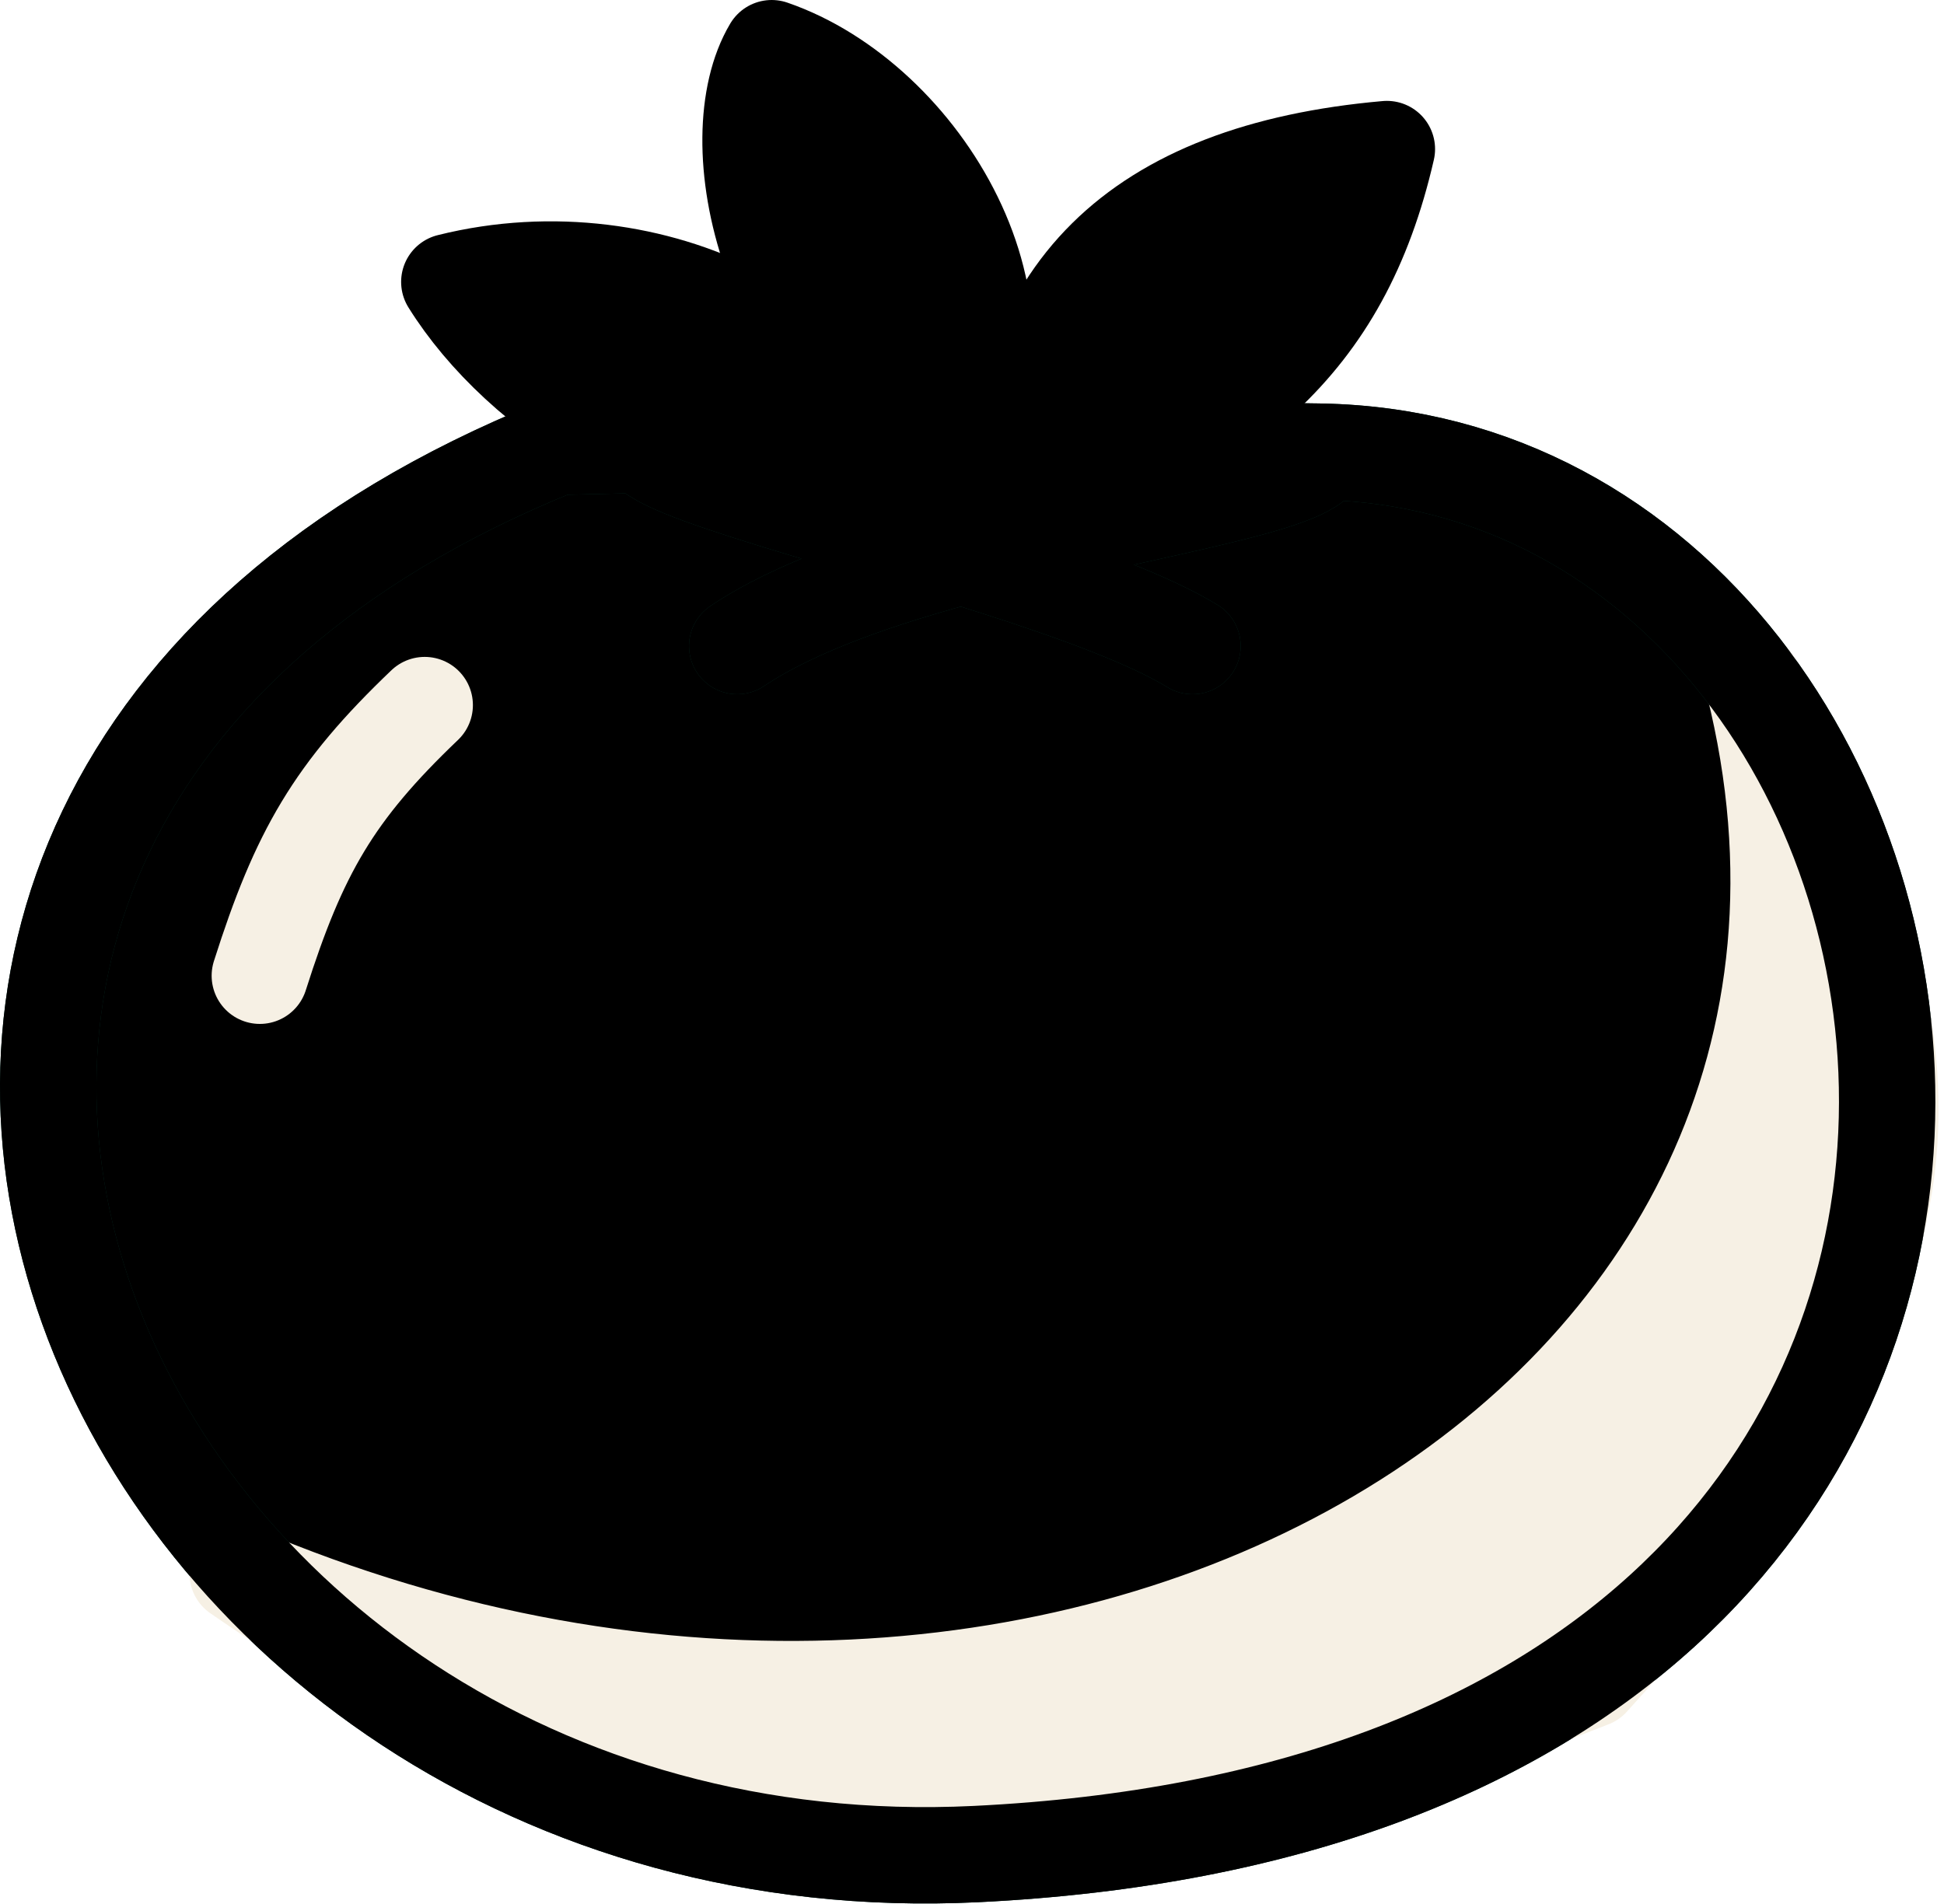
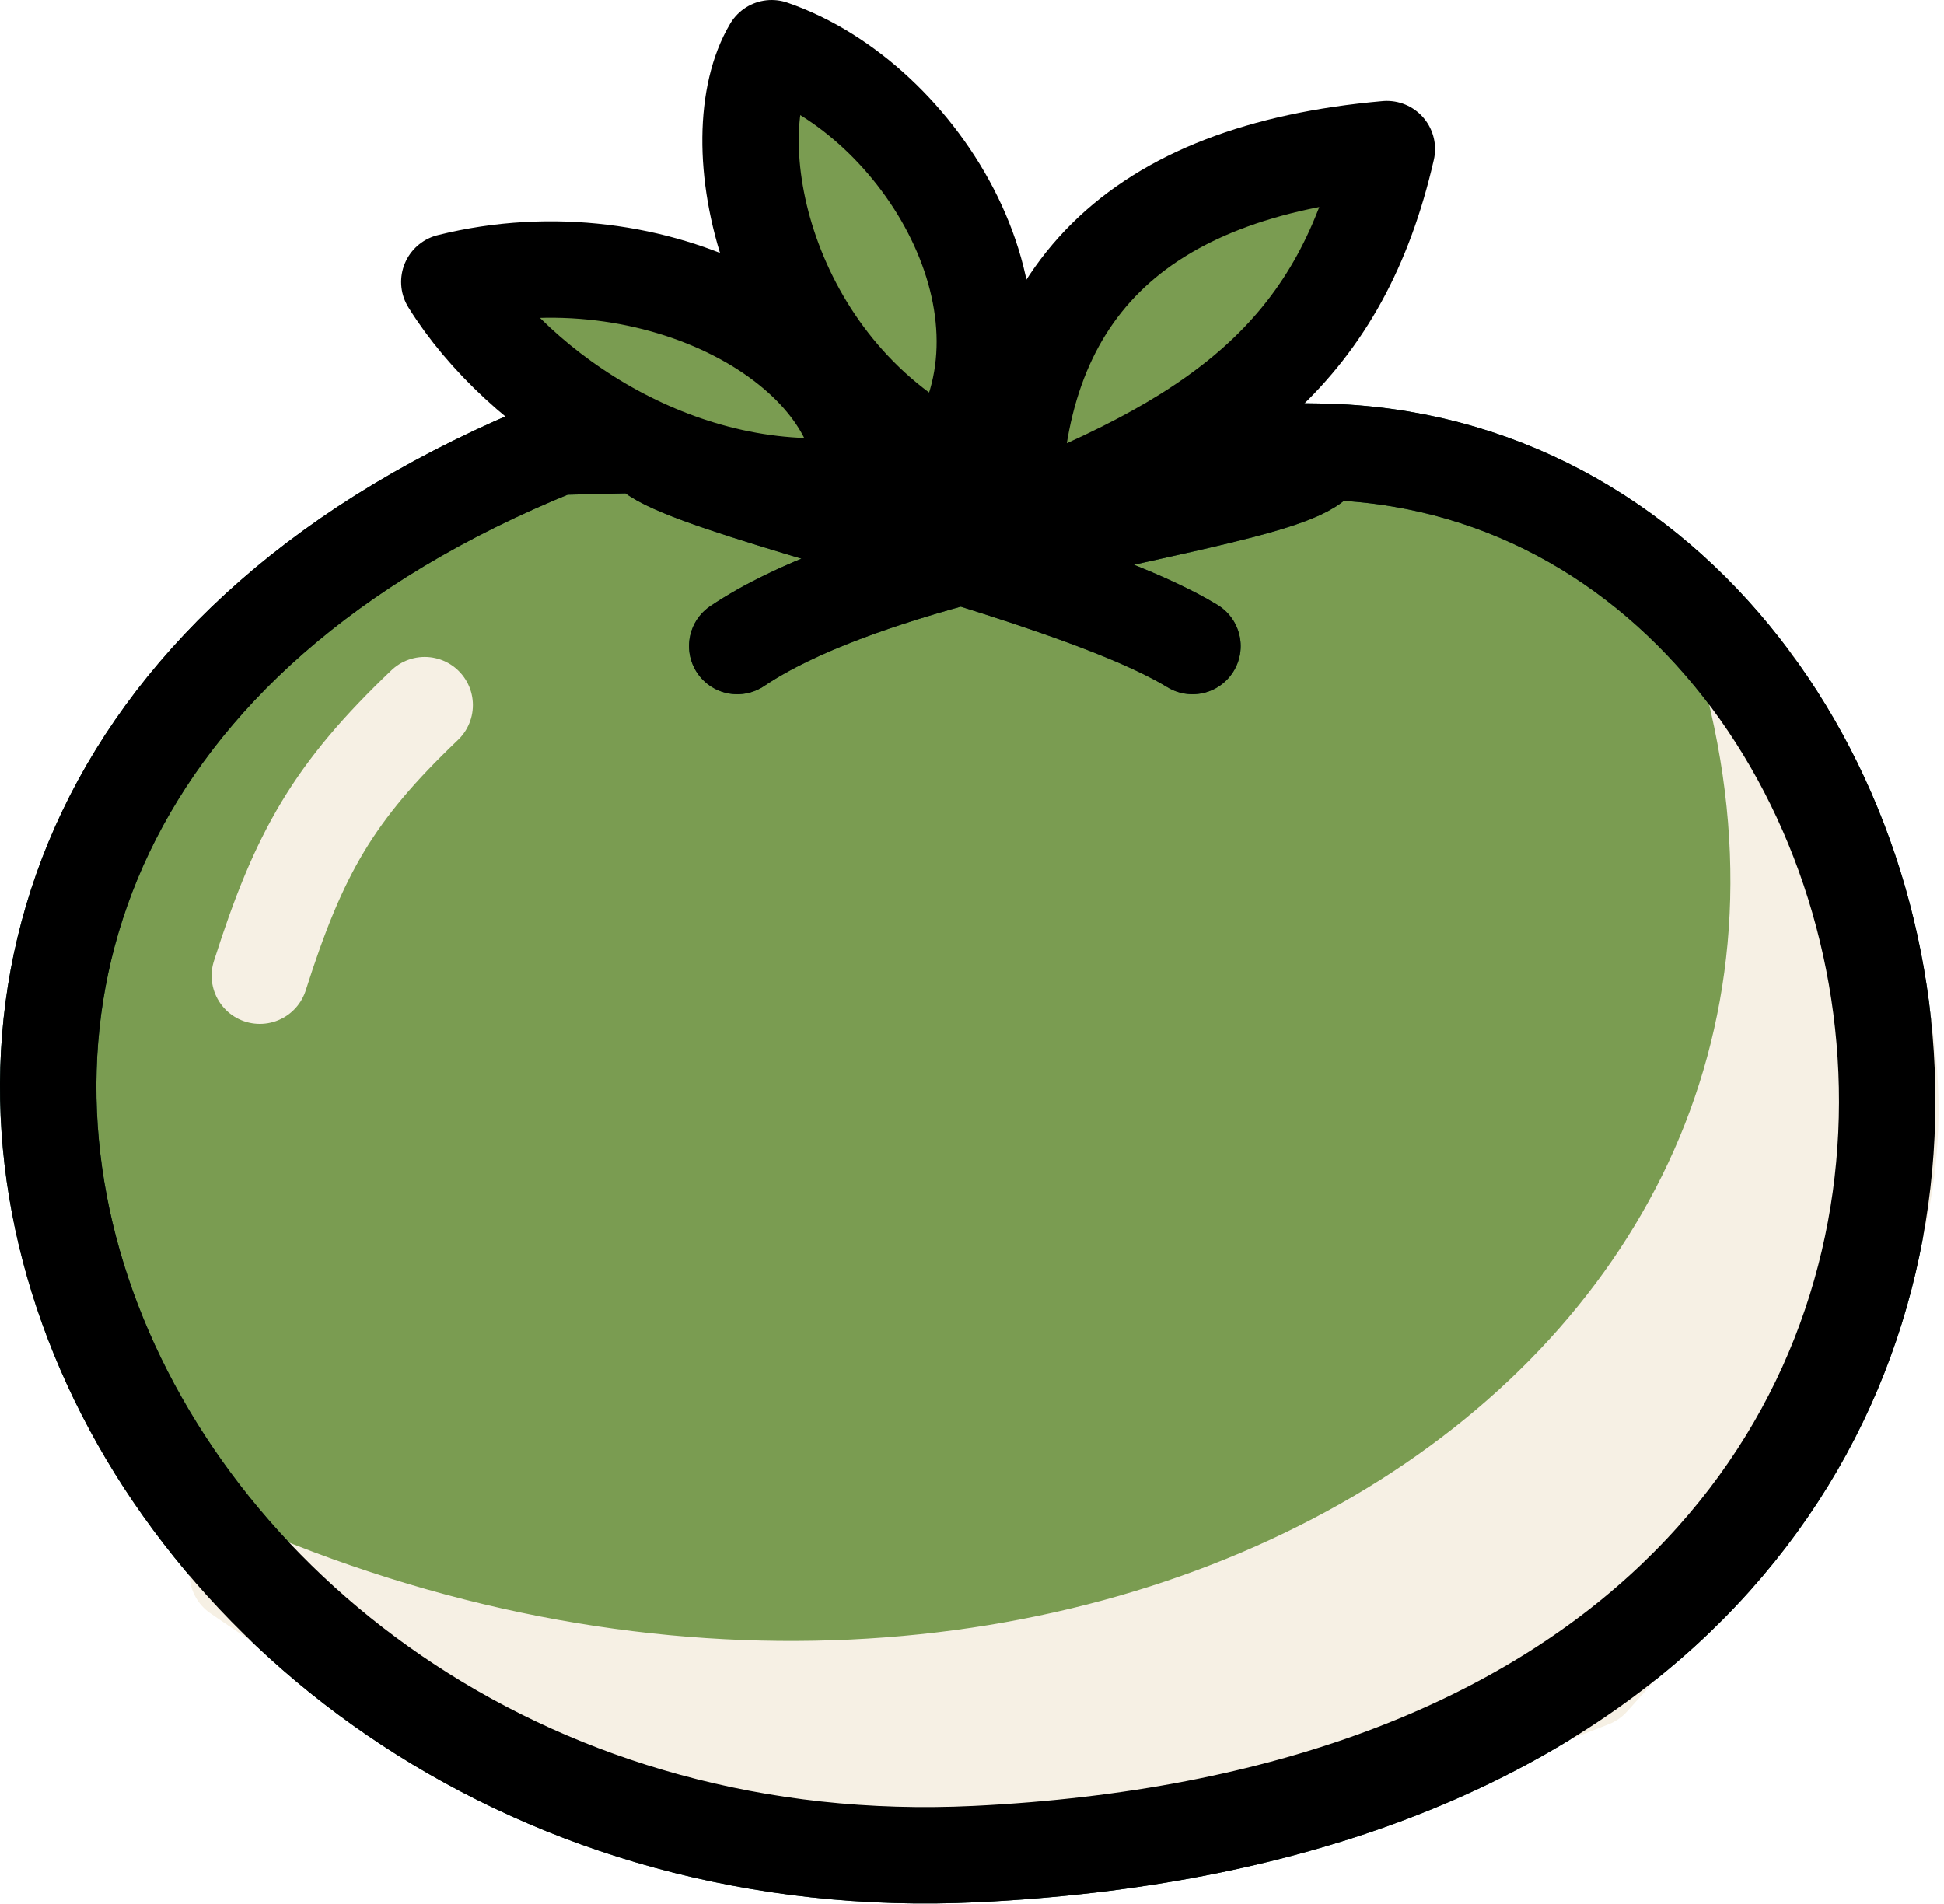
<svg xmlns="http://www.w3.org/2000/svg" width="242" height="237" viewBox="0 0 242 237" fill="none">
-   <path d="M121.488 230.846C12.128 236.165 -46.687 102.494 69.411 55.625L80.44 55.366C80.44 55.366 119.956 55.473 164.373 56.238C251.984 57.797 278.941 223.188 121.488 230.846Z" fill="black" />
+   <path d="M121.488 230.846C12.128 236.165 -46.687 102.494 69.411 55.625L80.44 55.366C80.44 55.366 119.956 55.473 164.373 56.238C251.984 57.797 278.941 223.188 121.488 230.846Z" fill="#7A9C51" />
  <path d="M164.373 56.238C251.984 57.797 278.941 223.188 121.488 230.846C12.128 236.165 -46.687 102.494 69.411 55.625L80.44 55.366M164.373 56.238C162.393 56.203 166.273 56.271 164.373 56.238ZM164.373 56.238C119.956 55.473 80.44 55.366 80.44 55.366M164.373 56.238C164.57 58.205 159.37 59.919 151.508 61.816M80.44 55.366C80.44 56.982 86.94 59.34 96.062 62.161M148.445 80.438C137.782 73.922 112.609 67.278 96.062 62.161M91.774 80.438C106.334 70.662 134.877 65.829 151.508 61.816M96.062 62.161L151.508 61.816" stroke="#07372C" stroke-width="12" stroke-linecap="round" stroke-linejoin="round" />
  <path d="M218.288 85.033C241.263 176.932 133.435 240.036 29.589 195.924C87.511 235.841 123.52 238.457 198.07 209.096C246.93 155.262 241.079 130.36 218.288 85.033Z" fill="#F6F0E4" stroke="#F6F0E4" stroke-width="12" stroke-linejoin="round" />
  <path d="M164.373 56.238C251.984 57.797 278.941 223.188 121.488 230.846C12.128 236.165 -46.687 102.494 69.411 55.625L80.44 55.366M164.373 56.238C162.393 56.203 166.273 56.271 164.373 56.238ZM164.373 56.238C119.956 55.473 80.44 55.366 80.44 55.366M164.373 56.238C164.57 58.205 159.37 59.919 151.508 61.816M80.44 55.366C80.44 56.982 86.94 59.34 96.062 62.161M148.445 80.438C137.782 73.922 112.609 67.278 96.062 62.161M91.774 80.438C106.334 70.662 134.877 65.829 151.508 61.816M96.062 62.161L151.508 61.816" stroke="black" stroke-width="12" stroke-linecap="round" stroke-linejoin="round" />
-   <path d="M126.083 64.509C152.733 54.094 166.995 43.166 172.645 18.56C141.399 21.317 126.142 36.537 126.083 64.509Z" fill="black" stroke="black" stroke-width="12" stroke-linejoin="round" />
-   <path d="M118.118 57.463C130.678 38.777 114.749 12.433 96.063 6C89.323 17.334 95.144 45.517 118.118 57.463Z" fill="black" stroke="black" stroke-width="12" stroke-linejoin="round" />
-   <path d="M107.397 60.22C108.009 43.372 81.665 28.668 55.934 35.101C64.511 48.886 85.035 62.977 107.397 60.22Z" fill="black" stroke="black" stroke-width="12" stroke-linejoin="round" />
+   <path d="M126.083 64.509C152.733 54.094 166.995 43.166 172.645 18.56C141.399 21.317 126.142 36.537 126.083 64.509Z" fill="#7A9C51" stroke="black" stroke-width="12" stroke-linejoin="round" />
+   <path d="M118.118 57.463C130.678 38.777 114.749 12.433 96.063 6C89.323 17.334 95.144 45.517 118.118 57.463Z" fill="#7A9C51" stroke="black" stroke-width="12" stroke-linejoin="round" />
+   <path d="M107.397 60.22C108.009 43.372 81.665 28.668 55.934 35.101C64.511 48.886 85.035 62.977 107.397 60.22Z" fill="#7A9C51" stroke="black" stroke-width="12" stroke-linejoin="round" />
  <path d="M32.346 121.486C37.237 106.094 41.555 98.591 52.87 87.79" stroke="#F6F0E4" stroke-width="12" stroke-linecap="round" stroke-linejoin="round" />
</svg>
